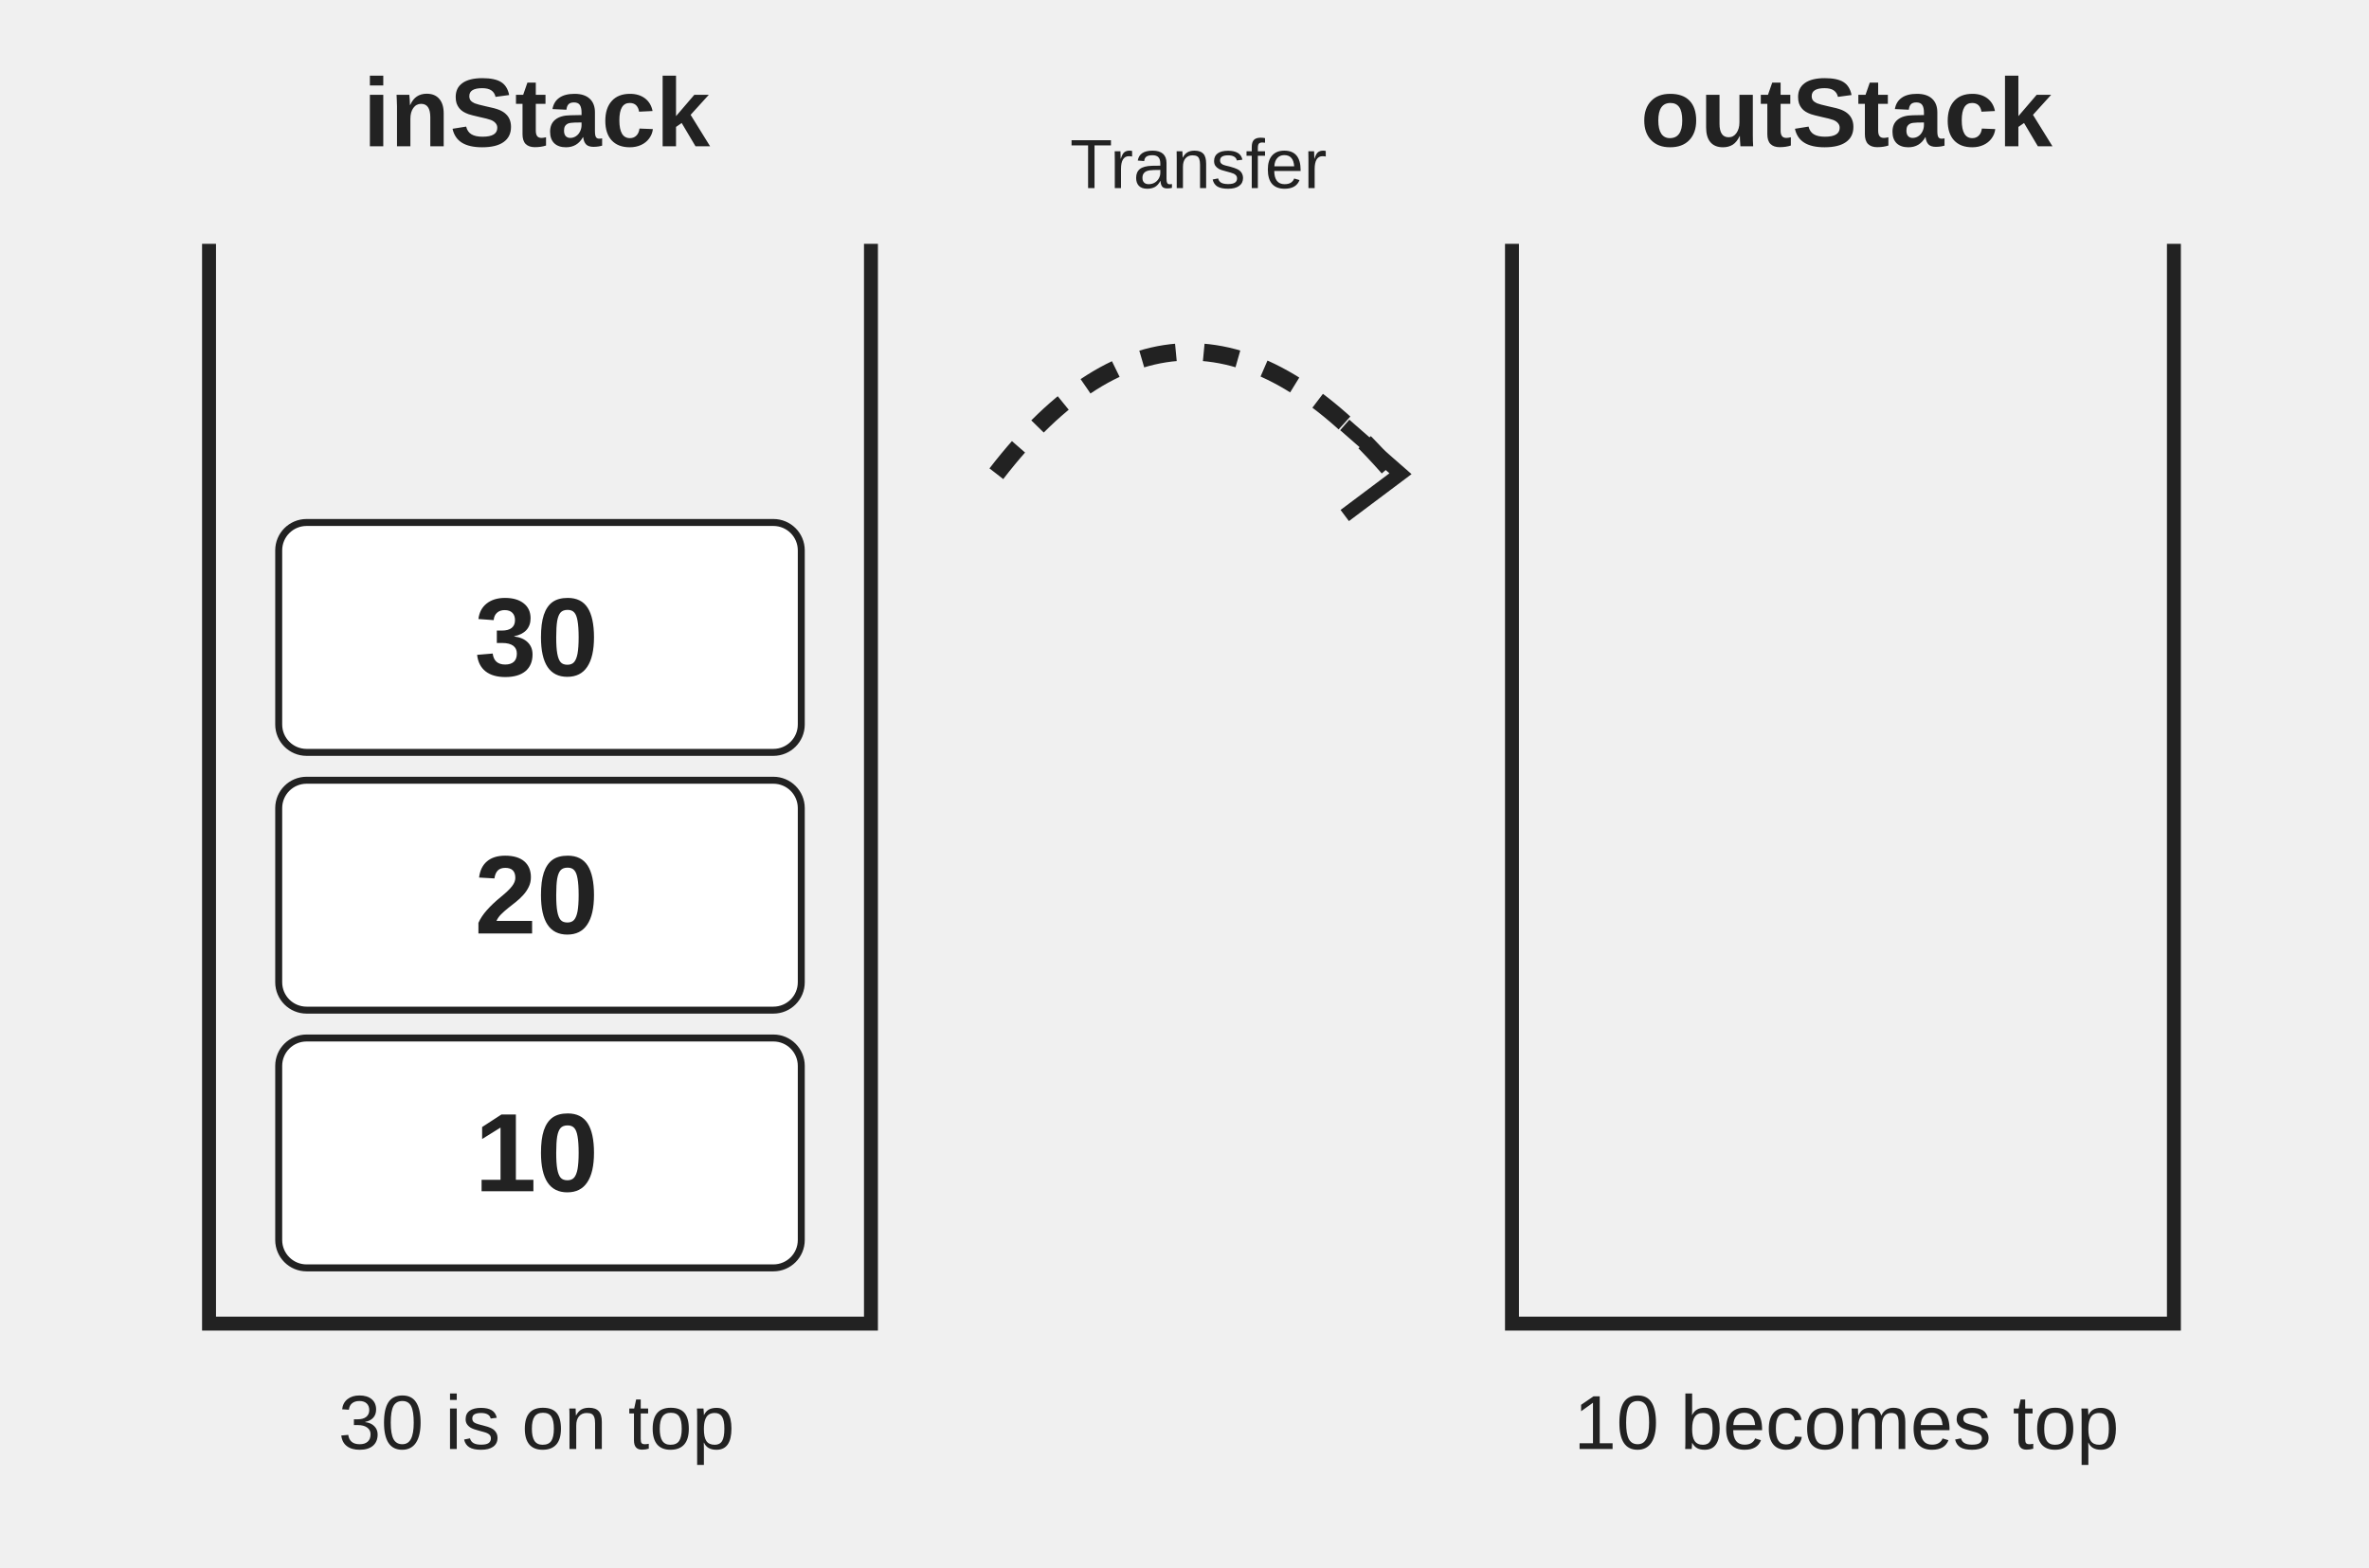
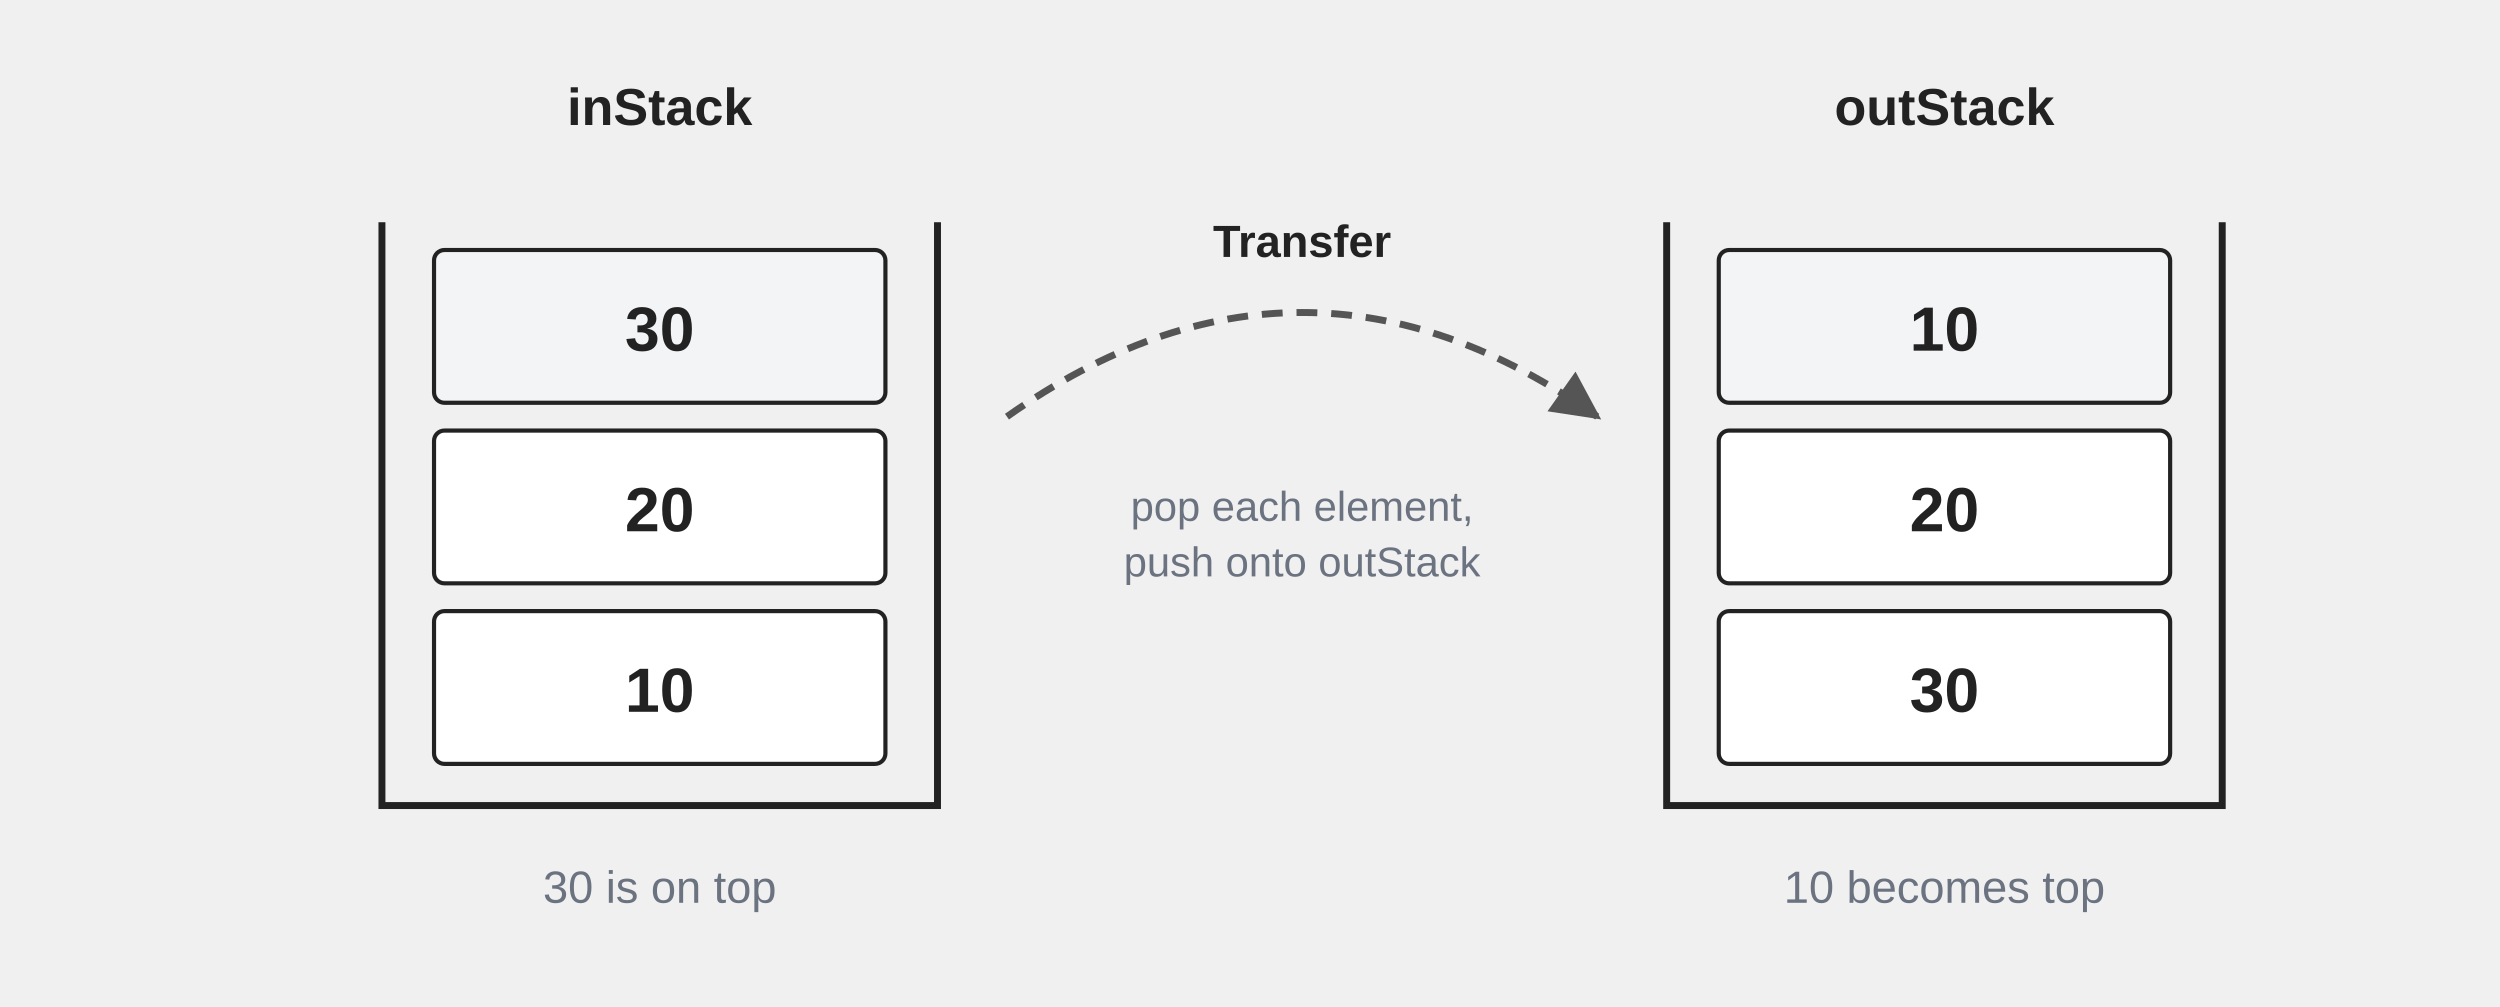
- <svg xmlns="http://www.w3.org/2000/svg" width="340" height="225" font-family="system-ui, -apple-system, 'Segoe UI', Arial, sans-serif" font-weight="400" fill="currentColor" viewBox="0 0 340 225">
-   <text x="77" y="21" font-size="14" font-weight="600" fill="#222222" text-anchor="middle">inStack</text>
-   <text x="265" y="21" font-size="14" font-weight="600" fill="#222222" text-anchor="middle">outStack</text>
-   <rect x="40" y="149" width="75" height="33" rx="4" fill="#FFFFFF" stroke="#222222" />
-   <text x="77" y="171" text-anchor="middle" fill="#222222" font-weight="600" font-size="16">10</text>
-   <rect x="40" y="112" width="75" height="33" rx="4" fill="#FFFFFF" stroke="#222222" />
-   <text x="77" y="134" text-anchor="middle" fill="#222222" font-weight="600" font-size="16">20</text>
-   <rect x="40" y="75" width="75" height="33" rx="4" fill="#FFFFFF" stroke="#222222" />
-   <text x="77" y="97" text-anchor="middle" fill="#222222" font-weight="600" font-size="16">30</text>
-   <path d="M30 35 V190 H125 V35" fill="none" stroke="#222222" stroke-width="2" />
-   <path d="M217 35 V190 H312 V35" fill="none" stroke="#222222" stroke-width="2" />
-   <path d="M143 68 Q170 33 200 68" fill="none" stroke="#222222" stroke-width="2.5" stroke-dasharray="5 4" />
-   <path d="M193 61 L201 68 L193 74" stroke="#222222" stroke-width="2" fill="none" />
-   <text x="172" y="27" fill="#222222" font-size="10" text-anchor="middle">Transfer</text>
-   <text x="77" y="208" fill="#222222" font-size="11" text-anchor="middle">30 is on top</text>
-   <text x="265" y="208" fill="#222222" font-size="11" text-anchor="middle">10 becomes top</text>
+ <svg xmlns="http://www.w3.org/2000/svg" width="720" height="290" viewBox="0 0 720 290" role="img" aria-label="Two-stack queue: inStack holds 10, 20, 30 with 30 on top; transferring pops each element and pushes it onto outStack, reversing the order so 10 becomes the top">
+   <defs>
+     <marker id="qs-a" viewBox="0 0 10 10" refX="9" refY="5" markerWidth="7" markerHeight="7" orient="auto-start-reverse">
+       <path d="M0 0 L10 5 L0 10 Z" fill="#555555" />
+     </marker>
+   </defs>
+   <g font-family="system-ui, -apple-system, 'Segoe UI', Arial, sans-serif" fill="#222222">
+     <text x="190" y="36" font-size="15" text-anchor="middle" font-weight="600">inStack</text>
+     <path d="M110 64 V232 H270 V64" fill="none" stroke="#222222" stroke-width="2" />
+     <rect x="125" y="72" width="130" height="44" rx="3" fill="#F3F4F6" stroke="#222222" stroke-width="1.2" />
+     <text x="190" y="101" font-size="18" text-anchor="middle" font-weight="600">30</text>
+     <rect x="125" y="124" width="130" height="44" rx="3" fill="#FFFFFF" stroke="#222222" stroke-width="1.2" />
+     <text x="190" y="153" font-size="18" text-anchor="middle" font-weight="600">20</text>
+     <rect x="125" y="176" width="130" height="44" rx="3" fill="#FFFFFF" stroke="#222222" stroke-width="1.2" />
+     <text x="190" y="205" font-size="18" text-anchor="middle" font-weight="600">10</text>
+     <text x="190" y="260" font-size="13" text-anchor="middle" fill="#6B7280">30 is on top</text>
+     <text x="560" y="36" font-size="15" text-anchor="middle" font-weight="600">outStack</text>
+     <path d="M480 64 V232 H640 V64" fill="none" stroke="#222222" stroke-width="2" />
+     <rect x="495" y="72" width="130" height="44" rx="3" fill="#F3F4F6" stroke="#222222" stroke-width="1.2" />
+     <text x="560" y="101" font-size="18" text-anchor="middle" font-weight="600">10</text>
+     <rect x="495" y="124" width="130" height="44" rx="3" fill="#FFFFFF" stroke="#222222" stroke-width="1.2" />
+     <text x="560" y="153" font-size="18" text-anchor="middle" font-weight="600">20</text>
+     <rect x="495" y="176" width="130" height="44" rx="3" fill="#FFFFFF" stroke="#222222" stroke-width="1.2" />
+     <text x="560" y="205" font-size="18" text-anchor="middle" font-weight="600">30</text>
+     <text x="560" y="260" font-size="13" text-anchor="middle" fill="#6B7280">10 becomes top</text>
+     <path d="M290 120 Q375 60 460 120" fill="none" stroke="#555555" stroke-width="2" stroke-dasharray="6 4" marker-end="url(#qs-a)" />
+     <text x="375" y="74" font-size="13" text-anchor="middle" font-weight="600">Transfer</text>
+     <text x="375" y="150" font-size="12" text-anchor="middle" fill="#6B7280">pop each element,</text>
+     <text x="375" y="166" font-size="12" text-anchor="middle" fill="#6B7280">push onto outStack</text>
+   </g>
</svg>
